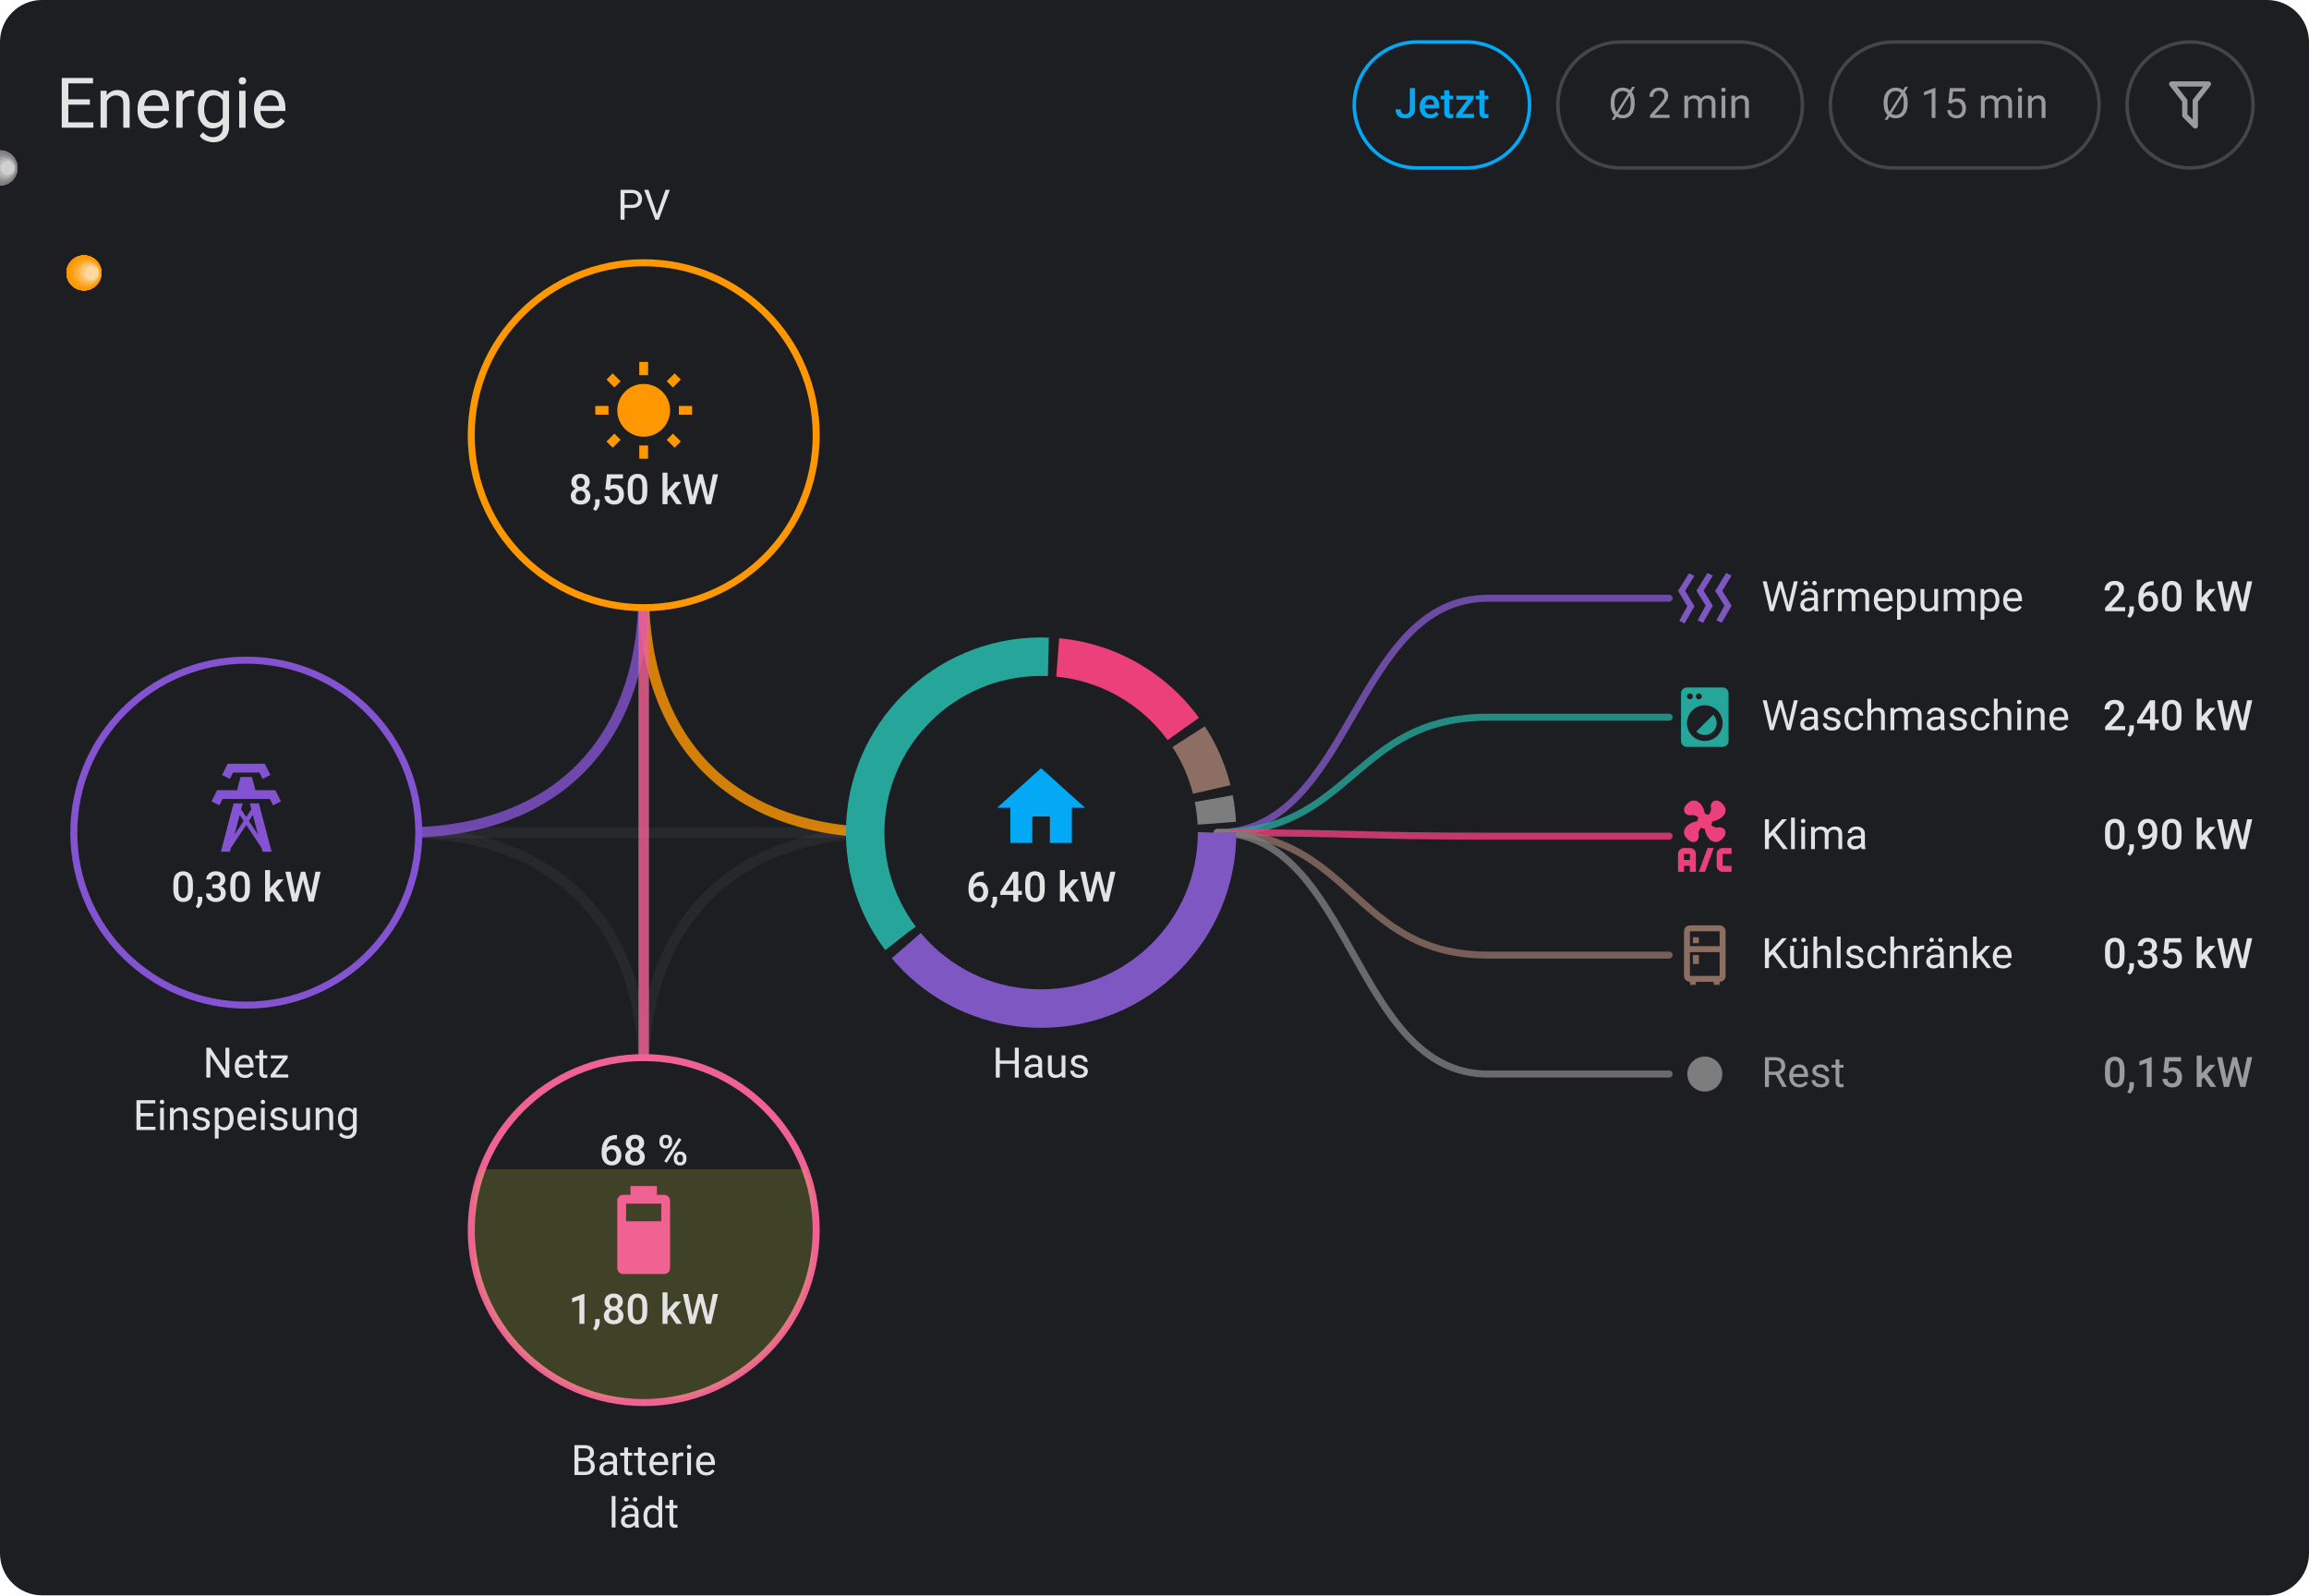
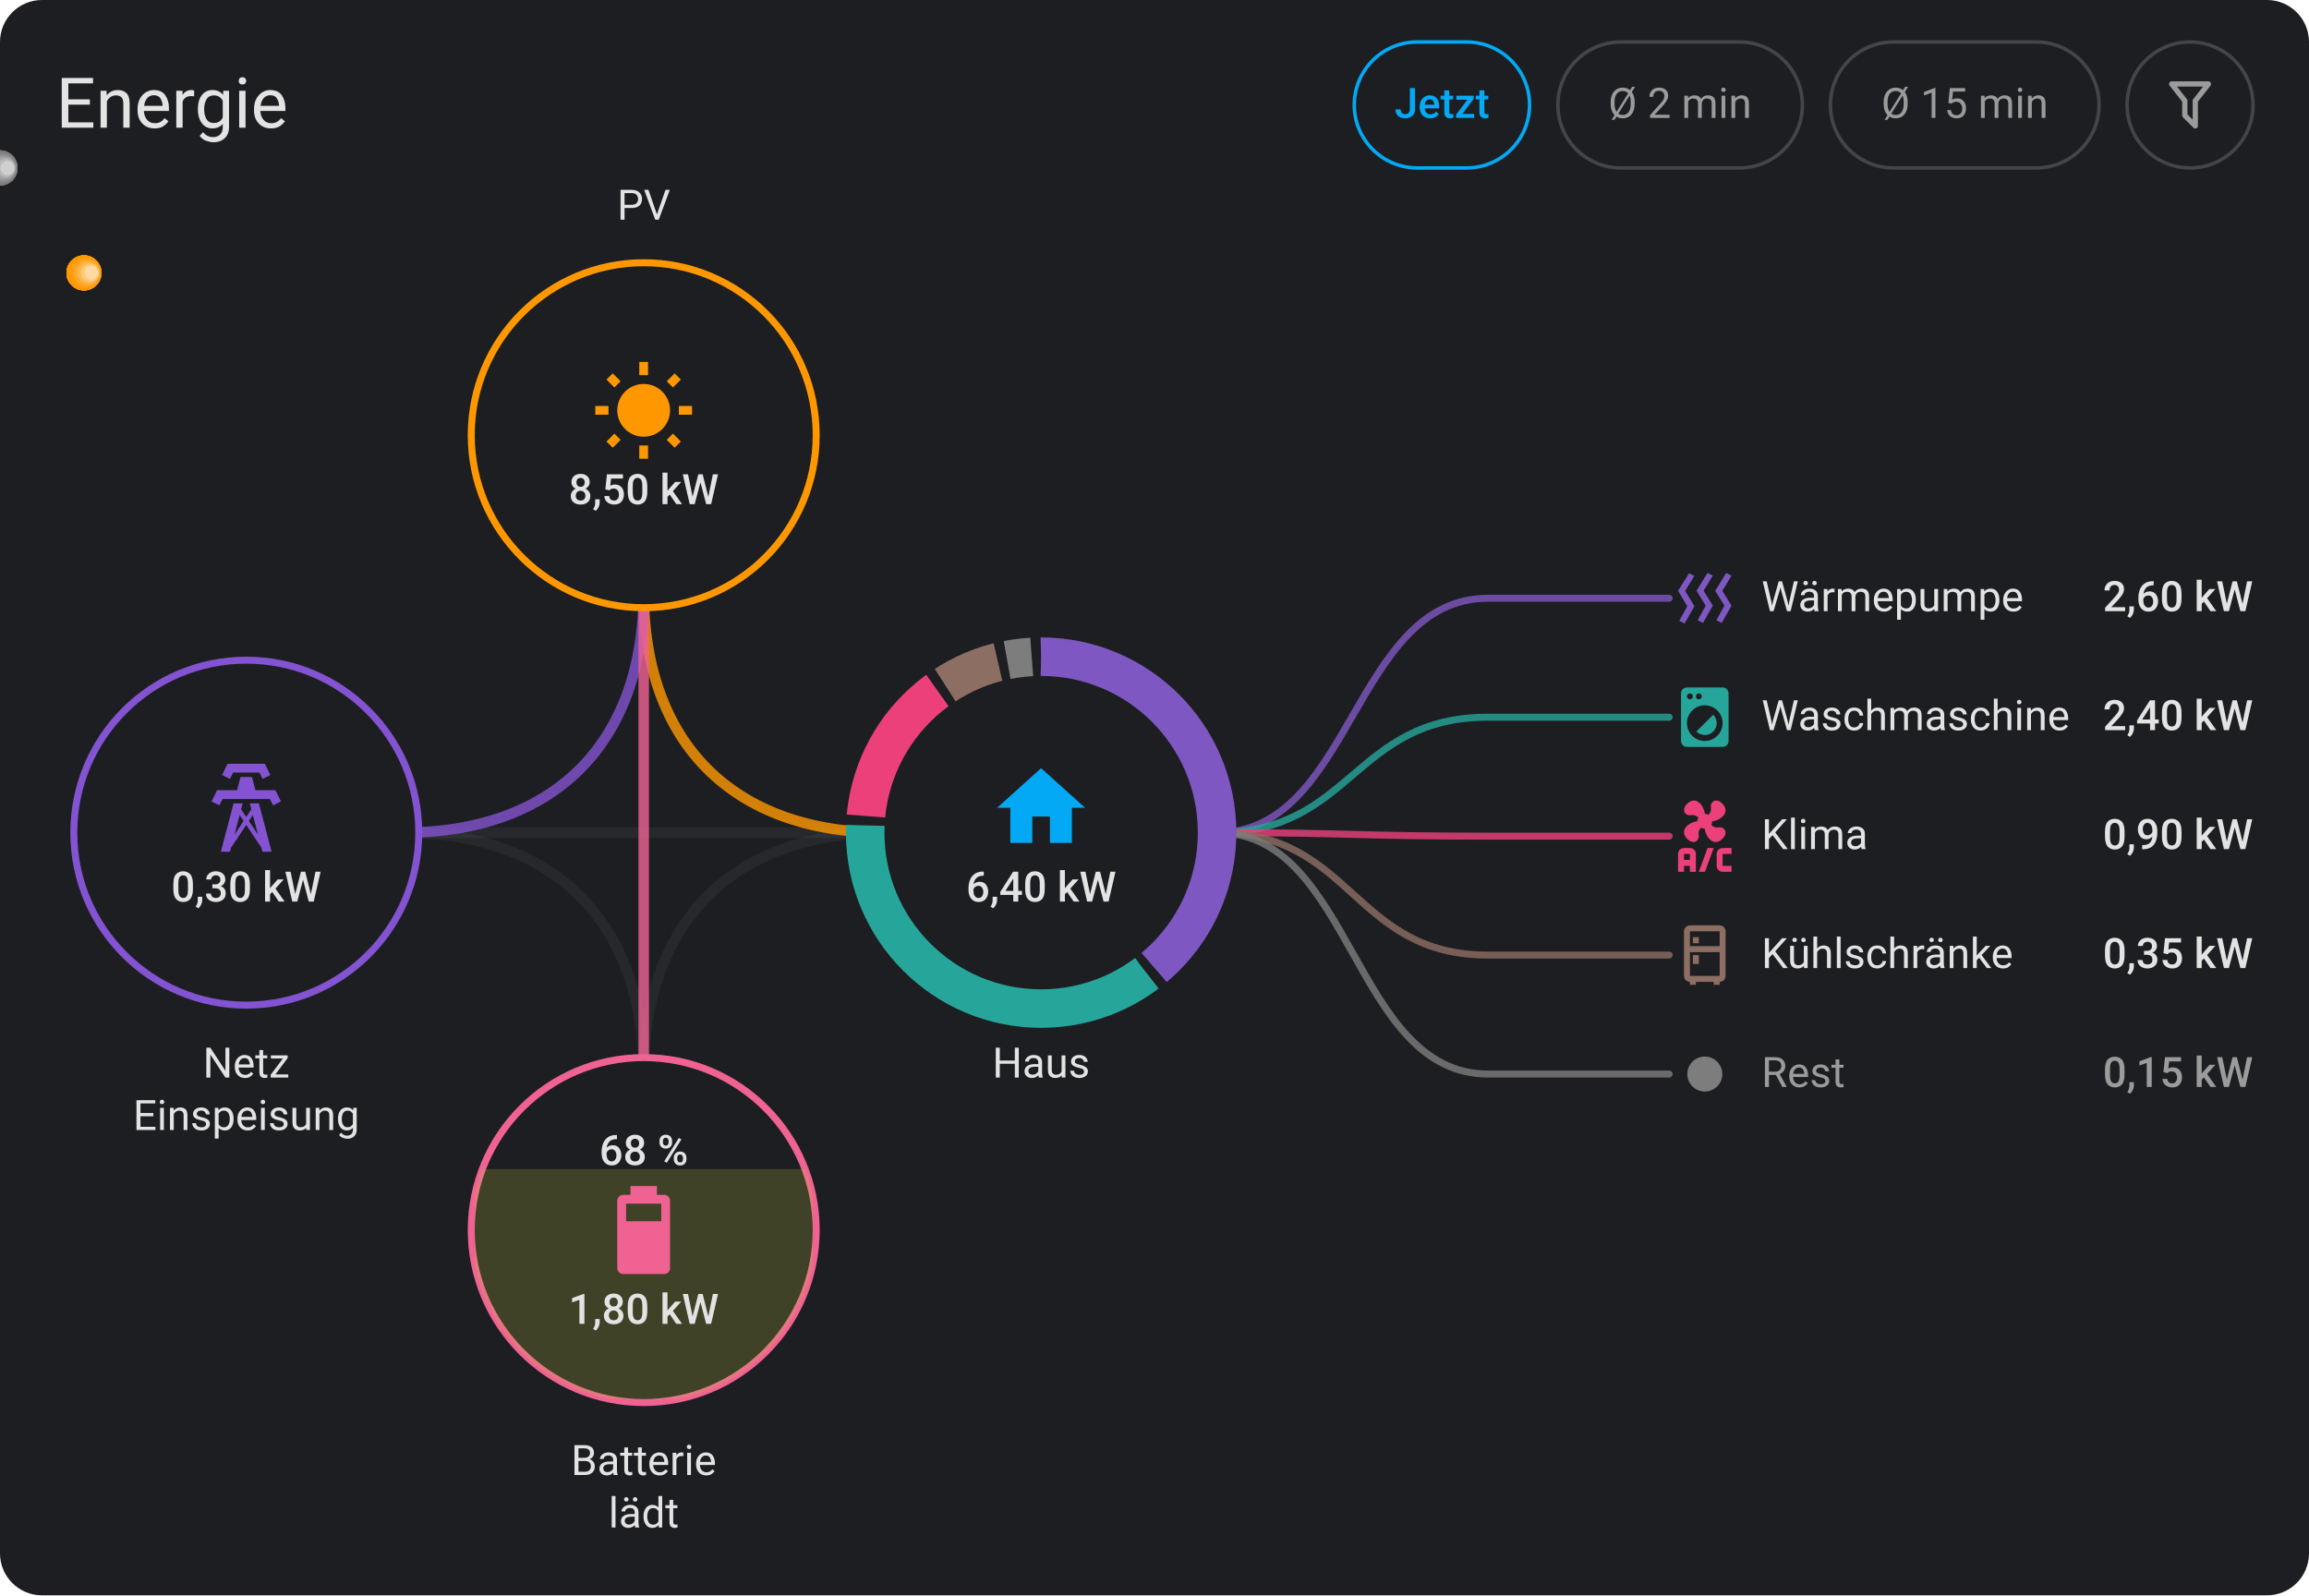
<svg xmlns="http://www.w3.org/2000/svg" xmlns:xlink="http://www.w3.org/1999/xlink" width="660" height="456" viewBox="0 0 660 456" role="img" aria-label="EnerLens Card">
  <rect x="0" y="0" width="660.0" height="456.0" rx="12" fill="rgb(29, 30, 33)" />
  <g transform="translate(24,78) scale(0.8)">
    <path d="M114,200 L286,200" fill="none" stroke="rgba(160, 160, 160, 0.3)" stroke-width="3.75px" stroke-linecap="round" opacity="0.25" />
    <path d="M114,200 C168,200 200,232 200,286" fill="none" stroke="rgba(160, 160, 160, 0.3)" stroke-width="3.75px" stroke-linecap="round" opacity="0.25" />
    <path d="M200,286 C200,232 232,200 286,200" fill="none" stroke="rgba(160, 160, 160, 0.3)" stroke-width="3.75px" stroke-linecap="round" opacity="0.25" />
    <path d="M200,114 C200,168 232,200 286,200" fill="none" stroke="rgb(255, 152, 0)" stroke-width="3.75px" stroke-linecap="round" opacity="0.8" />
    <path d="M200,114 C200,168 168,200 114,200" fill="none" stroke="rgb(131, 83, 209)" stroke-width="3.75px" stroke-linecap="round" opacity="0.8" />
    <path d="M200,114 L200,286" fill="none" stroke="rgb(240, 98, 146)" stroke-width="3.75px" stroke-linecap="round" opacity="0.8" />
    <g>
      <circle cx="0.00" r="6.25" fill="rgb(240, 98, 146)" />
      <circle cx="0.53" r="5.50" fill="rgb(243, 129, 168)" fill-opacity="0.316" />
      <circle cx="1.05" r="4.75" fill="rgb(246, 161, 190)" fill-opacity="0.316" />
      <circle cx="1.57" r="4.00" fill="rgb(249, 192, 211)" fill-opacity="0.316" />
      <circle cx="2.10" r="3.25" fill="rgb(252, 224, 233)" fill-opacity="0.316" />
      <circle cx="2.63" r="2.50" fill="rgb(255, 255, 255)" fill-opacity="0.316" />
-       <animateMotion dur="1.10s" repeatCount="indefinite" begin="-0.33s" path="M 200 114 L 200 286" rotate="auto" />
+       <animateMotion dur="1.10s" repeatCount="indefinite" begin="-0.40s" path="M 200 114 L 200 286" rotate="auto" />
    </g>
    <g>
      <circle cx="0.00" r="6.25" fill="rgb(240, 98, 146)" />
      <circle cx="0.53" r="5.50" fill="rgb(243, 129, 168)" fill-opacity="0.316" />
      <circle cx="1.05" r="4.75" fill="rgb(246, 161, 190)" fill-opacity="0.316" />
      <circle cx="1.57" r="4.00" fill="rgb(249, 192, 211)" fill-opacity="0.316" />
      <circle cx="2.10" r="3.25" fill="rgb(252, 224, 233)" fill-opacity="0.316" />
      <circle cx="2.63" r="2.50" fill="rgb(255, 255, 255)" fill-opacity="0.316" />
-       <animateMotion dur="1.10s" repeatCount="indefinite" begin="-0.88s" path="M 200 114 L 200 286" rotate="auto" />
+       <animateMotion dur="1.10s" repeatCount="indefinite" begin="-0.95s" path="M 200 114 L 200 286" rotate="auto" />
    </g>
    <g>
      <circle cx="0.00" r="6.25" fill="rgb(131, 83, 209)" />
      <circle cx="0.53" r="5.50" fill="rgb(156, 117, 218)" fill-opacity="0.316" />
      <circle cx="1.05" r="4.75" fill="rgb(181, 152, 227)" fill-opacity="0.316" />
      <circle cx="1.57" r="4.00" fill="rgb(205, 186, 237)" fill-opacity="0.316" />
      <circle cx="2.10" r="3.25" fill="rgb(230, 221, 246)" fill-opacity="0.316" />
      <circle cx="2.63" r="2.50" fill="rgb(255, 255, 255)" fill-opacity="0.316" />
-       <animateMotion dur="4.50s" repeatCount="indefinite" begin="-0.33s" path="M 200 114 C 200 168 168 200 114 200" rotate="auto" />
-     </g>
-     <g>
-       <circle cx="0.00" r="6.25" fill="rgb(255, 152, 0)" />
-       <circle cx="0.53" r="5.50" fill="rgb(255, 173, 51)" fill-opacity="0.316" />
-       <circle cx="1.05" r="4.75" fill="rgb(255, 193, 102)" fill-opacity="0.316" />
-       <circle cx="1.57" r="4.00" fill="rgb(255, 214, 153)" fill-opacity="0.316" />
-       <circle cx="2.10" r="3.25" fill="rgb(255, 234, 204)" fill-opacity="0.316" />
-       <circle cx="2.63" r="2.50" fill="rgb(255, 255, 255)" fill-opacity="0.316" />
-       <animateMotion dur="1.10s" repeatCount="indefinite" begin="-0.33s" path="M 200 114 C 200 168 232 200 286 200" rotate="auto" />
-     </g>
-     <g>
-       <circle cx="0.00" r="6.25" fill="rgb(255, 152, 0)" />
-       <circle cx="0.53" r="5.50" fill="rgb(255, 173, 51)" fill-opacity="0.316" />
-       <circle cx="1.05" r="4.75" fill="rgb(255, 193, 102)" fill-opacity="0.316" />
-       <circle cx="1.57" r="4.00" fill="rgb(255, 214, 153)" fill-opacity="0.316" />
-       <circle cx="2.10" r="3.25" fill="rgb(255, 234, 204)" fill-opacity="0.316" />
-       <circle cx="2.63" r="2.50" fill="rgb(255, 255, 255)" fill-opacity="0.316" />
-       <animateMotion dur="1.10s" repeatCount="indefinite" begin="-0.55s" path="M 200 114 C 200 168 232 200 286 200" rotate="auto" />
-     </g>
-     <g>
-       <circle cx="0.00" r="6.25" fill="rgb(255, 152, 0)" />
-       <circle cx="0.53" r="5.50" fill="rgb(255, 173, 51)" fill-opacity="0.316" />
-       <circle cx="1.05" r="4.75" fill="rgb(255, 193, 102)" fill-opacity="0.316" />
-       <circle cx="1.57" r="4.00" fill="rgb(255, 214, 153)" fill-opacity="0.316" />
-       <circle cx="2.10" r="3.25" fill="rgb(255, 234, 204)" fill-opacity="0.316" />
-       <circle cx="2.63" r="2.50" fill="rgb(255, 255, 255)" fill-opacity="0.316" />
-       <animateMotion dur="1.10s" repeatCount="indefinite" begin="-0.77s" path="M 200 114 C 200 168 232 200 286 200" rotate="auto" />
-     </g>
-     <g>
-       <circle cx="0.00" r="6.25" fill="rgb(255, 152, 0)" />
-       <circle cx="0.53" r="5.50" fill="rgb(255, 173, 51)" fill-opacity="0.316" />
-       <circle cx="1.05" r="4.75" fill="rgb(255, 193, 102)" fill-opacity="0.316" />
-       <circle cx="1.57" r="4.00" fill="rgb(255, 214, 153)" fill-opacity="0.316" />
-       <circle cx="2.10" r="3.25" fill="rgb(255, 234, 204)" fill-opacity="0.316" />
-       <circle cx="2.63" r="2.50" fill="rgb(255, 255, 255)" fill-opacity="0.316" />
-       <animateMotion dur="1.10s" repeatCount="indefinite" begin="-0.99s" path="M 200 114 C 200 168 232 200 286 200" rotate="auto" />
-     </g>
-     <g>
-       <circle cx="0.00" r="6.25" fill="rgb(255, 152, 0)" />
-       <circle cx="0.53" r="5.50" fill="rgb(255, 173, 51)" fill-opacity="0.316" />
-       <circle cx="1.05" r="4.75" fill="rgb(255, 193, 102)" fill-opacity="0.316" />
-       <circle cx="1.57" r="4.00" fill="rgb(255, 214, 153)" fill-opacity="0.316" />
-       <circle cx="2.10" r="3.25" fill="rgb(255, 234, 204)" fill-opacity="0.316" />
-       <circle cx="2.63" r="2.50" fill="rgb(255, 255, 255)" fill-opacity="0.316" />
-       <animateMotion dur="1.10s" repeatCount="indefinite" begin="-0.11s" path="M 200 114 C 200 168 232 200 286 200" rotate="auto" />
+       <animateMotion dur="4.50s" repeatCount="indefinite" begin="-0.40s" path="M 200 114 C 200 168 168 200 114 200" rotate="auto" />
+     </g>
+     <g>
+       <circle cx="0.00" r="6.25" fill="rgb(255, 152, 0)" />
+       <circle cx="0.53" r="5.50" fill="rgb(255, 173, 51)" fill-opacity="0.316" />
+       <circle cx="1.05" r="4.75" fill="rgb(255, 193, 102)" fill-opacity="0.316" />
+       <circle cx="1.57" r="4.00" fill="rgb(255, 214, 153)" fill-opacity="0.316" />
+       <circle cx="2.10" r="3.25" fill="rgb(255, 234, 204)" fill-opacity="0.316" />
+       <circle cx="2.63" r="2.50" fill="rgb(255, 255, 255)" fill-opacity="0.316" />
+       <animateMotion dur="1.10s" repeatCount="indefinite" begin="-0.40s" path="M 200 114 C 200 168 232 200 286 200" rotate="auto" />
+     </g>
+     <g>
+       <circle cx="0.00" r="6.25" fill="rgb(255, 152, 0)" />
+       <circle cx="0.53" r="5.50" fill="rgb(255, 173, 51)" fill-opacity="0.316" />
+       <circle cx="1.05" r="4.75" fill="rgb(255, 193, 102)" fill-opacity="0.316" />
+       <circle cx="1.57" r="4.00" fill="rgb(255, 214, 153)" fill-opacity="0.316" />
+       <circle cx="2.10" r="3.25" fill="rgb(255, 234, 204)" fill-opacity="0.316" />
+       <circle cx="2.63" r="2.50" fill="rgb(255, 255, 255)" fill-opacity="0.316" />
+       <animateMotion dur="1.10s" repeatCount="indefinite" begin="-0.62s" path="M 200 114 C 200 168 232 200 286 200" rotate="auto" />
+     </g>
+     <g>
+       <circle cx="0.00" r="6.25" fill="rgb(255, 152, 0)" />
+       <circle cx="0.53" r="5.50" fill="rgb(255, 173, 51)" fill-opacity="0.316" />
+       <circle cx="1.05" r="4.75" fill="rgb(255, 193, 102)" fill-opacity="0.316" />
+       <circle cx="1.57" r="4.00" fill="rgb(255, 214, 153)" fill-opacity="0.316" />
+       <circle cx="2.10" r="3.25" fill="rgb(255, 234, 204)" fill-opacity="0.316" />
+       <circle cx="2.63" r="2.50" fill="rgb(255, 255, 255)" fill-opacity="0.316" />
+       <animateMotion dur="1.10s" repeatCount="indefinite" begin="-0.84s" path="M 200 114 C 200 168 232 200 286 200" rotate="auto" />
+     </g>
+     <g>
+       <circle cx="0.00" r="6.25" fill="rgb(255, 152, 0)" />
+       <circle cx="0.53" r="5.50" fill="rgb(255, 173, 51)" fill-opacity="0.316" />
+       <circle cx="1.05" r="4.75" fill="rgb(255, 193, 102)" fill-opacity="0.316" />
+       <circle cx="1.57" r="4.00" fill="rgb(255, 214, 153)" fill-opacity="0.316" />
+       <circle cx="2.10" r="3.25" fill="rgb(255, 234, 204)" fill-opacity="0.316" />
+       <circle cx="2.63" r="2.50" fill="rgb(255, 255, 255)" fill-opacity="0.316" />
+       <animateMotion dur="1.10s" repeatCount="indefinite" begin="-1.06s" path="M 200 114 C 200 168 232 200 286 200" rotate="auto" />
+     </g>
+     <g>
+       <circle cx="0.00" r="6.25" fill="rgb(255, 152, 0)" />
+       <circle cx="0.53" r="5.50" fill="rgb(255, 173, 51)" fill-opacity="0.316" />
+       <circle cx="1.05" r="4.75" fill="rgb(255, 193, 102)" fill-opacity="0.316" />
+       <circle cx="1.57" r="4.00" fill="rgb(255, 214, 153)" fill-opacity="0.316" />
+       <circle cx="2.10" r="3.25" fill="rgb(255, 234, 204)" fill-opacity="0.316" />
+       <circle cx="2.63" r="2.50" fill="rgb(255, 255, 255)" fill-opacity="0.316" />
+       <animateMotion dur="1.10s" repeatCount="indefinite" begin="-0.18s" path="M 200 114 C 200 168 232 200 286 200" rotate="auto" />
    </g>
  </g>
  <g transform="translate(0,48)">
    <path id="line-sensor-c1" d="M347.9,190.0 C386.7,190.0 386.7,123.0 425.4,123.0 L477.1,123.0" fill="none" stroke="rgb(126, 87, 194)" stroke-width="2px" stroke-linecap="round" opacity="0.8">
-       <animate attributeName="d" values="M347.9,190.0 C386.7,190.0 386.7,123.0 425.4,123.0 L477.1,123.0;M347.9,190.0 C386.7,190.0 386.7,123.0 425.4,123.0 L477.1,123.0;M347.9,190.0 C386.7,190.0 386.7,157.0 425.4,157.0 L477.1,157.0;M347.9,190.0 C386.7,190.0 386.7,157.0 425.4,157.0 L477.1,157.0;M347.9,190.0 C386.7,190.0 386.7,123.0 425.4,123.0 L477.1,123.0" keyTimes="0;0.425;0.5;0.925;1" dur="8s" repeatCount="indefinite" calcMode="spline" keySplines="0 0 1 1;.4 0 .2 1;0 0 1 1;.4 0 .2 1" />
+       <animate attributeName="d" values="M347.9,190.0 C386.7,190.0 386.7,123.0 425.4,123.0 L477.1,123.0;M347.9,190.0 C386.7,190.0 386.7,123.0 425.4,123.0 L477.1,123.0;M347.9,190.0 C386.7,190.0 386.7,123.0 425.4,123.0 L477.1,123.0;M347.9,190.0 C386.7,190.0 386.7,123.0 425.4,123.0 L477.1,123.0;M347.9,190.0 C386.7,190.0 386.7,157.0 425.4,157.0 L477.1,157.0;M347.9,190.0 C386.7,190.0 386.7,157.0 425.4,157.0 L477.1,157.0;M347.9,190.0 C386.7,190.0 386.7,123.0 425.4,123.0 L477.1,123.0;M347.9,190.0 C386.7,190.0 386.7,123.0 425.4,123.0 L477.1,123.0" keyTimes="0;0.208;0.258;0.542;0.592;0.875;0.925;1" calcMode="spline" keySplines="0 0 1 1;.4 0 .2 1;0 0 1 1;.4 0 .2 1;0 0 1 1;.4 0 .2 1;0 0 1 1" dur="12s" repeatCount="indefinite" />
    </path>
    <g>
      <circle cx="0.00" r="5.00" fill="rgb(126, 87, 194)" />
      <circle cx="0.42" r="4.40" fill="rgb(152, 121, 206)" fill-opacity="0.316" />
      <circle cx="0.84" r="3.80" fill="rgb(178, 154, 218)" fill-opacity="0.316" />
      <circle cx="1.26" r="3.20" fill="rgb(203, 188, 231)" fill-opacity="0.316" />
      <circle cx="1.68" r="2.60" fill="rgb(229, 221, 243)" fill-opacity="0.316" />
      <circle cx="2.10" r="2.00" fill="rgb(255, 255, 255)" fill-opacity="0.316" />
-       <animateMotion dur="1.10s" repeatCount="indefinite" begin="-0.15s" rotate="auto">
+       <animateMotion dur="1.10s" repeatCount="indefinite" begin="-0.27s" rotate="auto">
        <mpath href="#line-sensor-c1" xlink:href="#line-sensor-c1" />
      </animateMotion>
    </g>
    <g>
      <circle cx="0.00" r="5.00" fill="rgb(126, 87, 194)" />
      <circle cx="0.42" r="4.40" fill="rgb(152, 121, 206)" fill-opacity="0.316" />
      <circle cx="0.84" r="3.80" fill="rgb(178, 154, 218)" fill-opacity="0.316" />
      <circle cx="1.26" r="3.20" fill="rgb(203, 188, 231)" fill-opacity="0.316" />
      <circle cx="1.68" r="2.60" fill="rgb(229, 221, 243)" fill-opacity="0.316" />
      <circle cx="2.10" r="2.00" fill="rgb(255, 255, 255)" fill-opacity="0.316" />
-       <animateMotion dur="1.10s" repeatCount="indefinite" begin="-0.52s" rotate="auto">
+       <animateMotion dur="1.10s" repeatCount="indefinite" begin="-0.63s" rotate="auto">
        <mpath href="#line-sensor-c1" xlink:href="#line-sensor-c1" />
      </animateMotion>
    </g>
    <g>
      <circle cx="0.00" r="5.00" fill="rgb(126, 87, 194)" />
      <circle cx="0.42" r="4.40" fill="rgb(152, 121, 206)" fill-opacity="0.316" />
      <circle cx="0.84" r="3.80" fill="rgb(178, 154, 218)" fill-opacity="0.316" />
      <circle cx="1.26" r="3.20" fill="rgb(203, 188, 231)" fill-opacity="0.316" />
      <circle cx="1.68" r="2.60" fill="rgb(229, 221, 243)" fill-opacity="0.316" />
      <circle cx="2.10" r="2.00" fill="rgb(255, 255, 255)" fill-opacity="0.316" />
-       <animateMotion dur="1.10s" repeatCount="indefinite" begin="-0.88s" rotate="auto">
+       <animateMotion dur="1.10s" repeatCount="indefinite" begin="-1.00s" rotate="auto">
        <mpath href="#line-sensor-c1" xlink:href="#line-sensor-c1" />
      </animateMotion>
    </g>
    <path id="line-sensor-c2" d="M347.9,190.0 C386.7,190.0 386.7,157.0 425.4,157.0 L477.1,157.0" fill="none" stroke="rgb(38, 166, 154)" stroke-width="2px" stroke-linecap="round" opacity="0.8">
-       <animate attributeName="d" values="M347.9,190.0 C386.7,190.0 386.7,157.0 425.4,157.0 L477.1,157.0;M347.9,190.0 C386.7,190.0 386.7,157.0 425.4,157.0 L477.1,157.0;M347.9,190.0 C386.7,190.0 386.7,123.0 425.4,123.0 L477.1,123.0;M347.9,190.0 C386.7,190.0 386.7,123.0 425.4,123.0 L477.1,123.0;M347.9,190.0 C386.7,190.0 386.7,157.0 425.4,157.0 L477.1,157.0" keyTimes="0;0.425;0.5;0.925;1" dur="8s" repeatCount="indefinite" calcMode="spline" keySplines="0 0 1 1;.4 0 .2 1;0 0 1 1;.4 0 .2 1" />
+       <animate attributeName="d" values="M347.9,190.0 C386.7,190.0 386.7,157.0 425.4,157.0 L477.1,157.0;M347.9,190.0 C386.7,190.0 386.7,157.0 425.4,157.0 L477.1,157.0;M347.9,190.0 C386.7,190.0 386.7,157.0 425.4,157.0 L477.1,157.0;M347.9,190.0 C386.7,190.0 386.7,157.0 425.4,157.0 L477.1,157.0;M347.9,190.0 C386.7,190.0 386.7,123.0 425.4,123.0 L477.1,123.0;M347.9,190.0 C386.7,190.0 386.7,123.0 425.4,123.0 L477.1,123.0;M347.9,190.0 C386.7,190.0 386.7,157.0 425.4,157.0 L477.1,157.0;M347.9,190.0 C386.7,190.0 386.7,157.0 425.4,157.0 L477.1,157.0" keyTimes="0;0.208;0.258;0.542;0.592;0.875;0.925;1" calcMode="spline" keySplines="0 0 1 1;.4 0 .2 1;0 0 1 1;.4 0 .2 1;0 0 1 1;.4 0 .2 1;0 0 1 1" dur="12s" repeatCount="indefinite" />
    </path>
    <g>
      <circle cx="0.00" r="5.00" fill="rgb(38, 166, 154)" />
      <circle cx="0.42" r="4.40" fill="rgb(81, 184, 174)" fill-opacity="0.316" />
      <circle cx="0.84" r="3.80" fill="rgb(125, 202, 194)" fill-opacity="0.316" />
      <circle cx="1.26" r="3.20" fill="rgb(168, 219, 215)" fill-opacity="0.316" />
      <circle cx="1.68" r="2.60" fill="rgb(212, 237, 235)" fill-opacity="0.316" />
      <circle cx="2.10" r="2.00" fill="rgb(255, 255, 255)" fill-opacity="0.316" />
-       <animateMotion dur="1.10s" repeatCount="indefinite" begin="-0.15s" rotate="auto">
+       <animateMotion dur="1.10s" repeatCount="indefinite" begin="-0.27s" rotate="auto">
        <mpath href="#line-sensor-c2" xlink:href="#line-sensor-c2" />
      </animateMotion>
    </g>
    <g>
      <circle cx="0.00" r="5.00" fill="rgb(38, 166, 154)" />
      <circle cx="0.42" r="4.40" fill="rgb(81, 184, 174)" fill-opacity="0.316" />
      <circle cx="0.84" r="3.80" fill="rgb(125, 202, 194)" fill-opacity="0.316" />
      <circle cx="1.26" r="3.20" fill="rgb(168, 219, 215)" fill-opacity="0.316" />
      <circle cx="1.68" r="2.60" fill="rgb(212, 237, 235)" fill-opacity="0.316" />
      <circle cx="2.10" r="2.00" fill="rgb(255, 255, 255)" fill-opacity="0.316" />
-       <animateMotion dur="1.10s" repeatCount="indefinite" begin="-0.52s" rotate="auto">
+       <animateMotion dur="1.10s" repeatCount="indefinite" begin="-0.63s" rotate="auto">
        <mpath href="#line-sensor-c2" xlink:href="#line-sensor-c2" />
      </animateMotion>
    </g>
    <g>
      <circle cx="0.00" r="5.00" fill="rgb(38, 166, 154)" />
      <circle cx="0.42" r="4.40" fill="rgb(81, 184, 174)" fill-opacity="0.316" />
      <circle cx="0.84" r="3.80" fill="rgb(125, 202, 194)" fill-opacity="0.316" />
      <circle cx="1.26" r="3.20" fill="rgb(168, 219, 215)" fill-opacity="0.316" />
      <circle cx="1.68" r="2.60" fill="rgb(212, 237, 235)" fill-opacity="0.316" />
      <circle cx="2.10" r="2.00" fill="rgb(255, 255, 255)" fill-opacity="0.316" />
-       <animateMotion dur="1.10s" repeatCount="indefinite" begin="-0.88s" rotate="auto">
+       <animateMotion dur="1.10s" repeatCount="indefinite" begin="-1.00s" rotate="auto">
        <mpath href="#line-sensor-c2" xlink:href="#line-sensor-c2" />
      </animateMotion>
    </g>
    <path id="line-sensor-c3" d="M347.9,190.0 C386.7,190.0 386.7,191.0 425.4,191.0 L477.1,191.0" fill="none" stroke="rgb(236, 64, 122)" stroke-width="2px" stroke-linecap="round" opacity="0.8" />
    <g>
      <circle cx="0.00" r="5.00" fill="rgb(236, 64, 122)" />
      <circle cx="0.42" r="4.40" fill="rgb(240, 102, 149)" fill-opacity="0.316" />
      <circle cx="0.84" r="3.80" fill="rgb(244, 140, 175)" fill-opacity="0.316" />
      <circle cx="1.26" r="3.20" fill="rgb(247, 179, 202)" fill-opacity="0.316" />
      <circle cx="1.68" r="2.60" fill="rgb(251, 217, 228)" fill-opacity="0.316" />
      <circle cx="2.10" r="2.00" fill="rgb(255, 255, 255)" fill-opacity="0.316" />
-       <animateMotion dur="2.57s" repeatCount="indefinite" begin="-0.15s" rotate="auto">
+       <animateMotion dur="2.57s" repeatCount="indefinite" begin="-0.27s" rotate="auto">
        <mpath href="#line-sensor-c3" xlink:href="#line-sensor-c3" />
      </animateMotion>
    </g>
    <path id="line-sensor-c4" d="M347.9,190.0 C386.7,190.0 386.7,225.0 425.4,225.0 L477.1,225.0" fill="none" stroke="rgb(141, 110, 99)" stroke-width="2px" stroke-linecap="round" opacity="0.8" />
    <g>
      <circle cx="0.00" r="5.00" fill="rgb(141, 110, 99)" />
      <circle cx="0.42" r="4.40" fill="rgb(164, 139, 130)" fill-opacity="0.316" />
      <circle cx="0.84" r="3.80" fill="rgb(187, 168, 161)" fill-opacity="0.316" />
      <circle cx="1.26" r="3.20" fill="rgb(209, 197, 193)" fill-opacity="0.316" />
      <circle cx="1.68" r="2.60" fill="rgb(232, 226, 224)" fill-opacity="0.316" />
      <circle cx="2.10" r="2.00" fill="rgb(255, 255, 255)" fill-opacity="0.316" />
-       <animateMotion dur="4.44s" repeatCount="indefinite" begin="-0.15s" rotate="auto">
+       <animateMotion dur="4.44s" repeatCount="indefinite" begin="-0.27s" rotate="auto">
        <mpath href="#line-sensor-c4" xlink:href="#line-sensor-c4" />
      </animateMotion>
    </g>
    <path id="line--rest-" d="M347.9,190.0 C386.7,190.0 386.7,259.0 425.4,259.0 L477.1,259.0" fill="none" stroke="rgb(125, 125, 125)" stroke-width="2px" stroke-linecap="round" opacity="0.8" />
    <g>
      <circle cx="0.00" r="5.00" fill="rgb(125, 125, 125)" />
      <circle cx="0.42" r="4.40" fill="rgb(151, 151, 151)" fill-opacity="0.316" />
      <circle cx="0.84" r="3.80" fill="rgb(177, 177, 177)" fill-opacity="0.316" />
      <circle cx="1.26" r="3.20" fill="rgb(203, 203, 203)" fill-opacity="0.316" />
      <circle cx="1.68" r="2.60" fill="rgb(229, 229, 229)" fill-opacity="0.316" />
      <circle cx="2.10" r="2.00" fill="rgb(255, 255, 255)" fill-opacity="0.316" />
-       <animateMotion dur="4.50s" repeatCount="indefinite" begin="-0.15s" rotate="auto">
+       <animateMotion dur="4.50s" repeatCount="indefinite" begin="-0.27s" rotate="auto">
        <mpath href="#line--rest-" xlink:href="#line--rest-" />
      </animateMotion>
    </g>
  </g>
  <circle cx="184" cy="124.4" r="49.3" fill="rgb(29, 30, 33)" stroke="rgb(255, 152, 0)" stroke-width="2" />
-   <g transform="translate(168.9,102.2) scale(1.2572)" />
  <g transform="translate(168.9,102.2) scale(1.2572)">
    <path d="M3.55 19.09L4.96 20.5L6.76 18.71L5.34 17.29M12 6C8.69 6 6 8.69 6 12S8.69 18 12 18 18 15.31 18 12C18 8.68 15.31 6 12 6M20 13H23V11H20M17.24 18.71L19.04 20.5L20.45 19.09L18.66 17.29M20.45 5L19.04 3.6L17.24 5.39L18.66 6.81M13 1H11V4H13M6.76 5.39L4.96 3.6L3.55 5L5.34 6.81L6.76 5.39M1 13H4V11H1M13 20H11V23H13" fill="rgb(255, 152, 0)" />
  </g>
  <text x="184" y="144.1" text-anchor="middle" font-size="12.0" font-weight="500" fill="rgb(227, 227, 227)" font-family="Roboto, system-ui, sans-serif" textLength="44.2" lengthAdjust="spacingAndGlyphs">8,50 kW</text>
  <text x="184" y="62.8" text-anchor="middle" font-size="12.0" font-weight="400" fill="rgb(227, 227, 227)" font-family="Roboto, system-ui, sans-serif" textLength="14.4" lengthAdjust="spacingAndGlyphs">PV</text>
  <circle cx="70.4" cy="238" r="49.3" fill="rgb(29, 30, 33)" stroke="rgb(131, 83, 209)" stroke-width="2" />
-   <g transform="translate(55.3,215.8) scale(1.2572)" />
  <g transform="translate(55.3,215.8) scale(1.2572)">
    <path d="M8.28,5.45L6.5,4.55L7.76,2H16.23L17.5,4.55L15.72,5.44L15,4H9L8.28,5.45M18.62,8H14.09L13.3,5H10.7L9.91,8H5.38L4.1,10.55L5.89,11.44L6.62,10H17.38L18.1,11.45L19.89,10.56L18.62,8M17.77,22H15.7L15.46,21.1L12,15.9L8.53,21.1L8.3,22H6.23L9.12,11H11.19L10.83,12.35L12,14.1L13.16,12.35L12.81,11H14.88L17.77,22M11.4,15L10.5,13.65L9.32,18.13L11.4,15M14.68,18.12L13.5,13.64L12.6,15L14.68,18.12Z" fill="rgb(131, 83, 209)" />
  </g>
  <text x="70.4" y="257.7" text-anchor="middle" font-size="12.0" font-weight="500" fill="rgb(227, 227, 227)" font-family="Roboto, system-ui, sans-serif" textLength="44.2" lengthAdjust="spacingAndGlyphs">0,30 kW</text>
  <text x="70.4" y="308" text-anchor="middle" font-size="12.0" font-weight="400" fill="rgb(227, 227, 227)" font-family="Roboto, system-ui, sans-serif" textLength="25.7" lengthAdjust="spacingAndGlyphs">Netz</text>
  <text x="70.4" y="323" text-anchor="middle" font-size="12.0" font-weight="400" fill="rgb(227, 227, 227)" font-family="Roboto, system-ui, sans-serif" textLength="66.8" lengthAdjust="spacingAndGlyphs">Einspeisung</text>
  <circle cx="297.6" cy="238" r="49.3" fill="rgb(29, 30, 33)" stroke="rgba(0, 0, 0, 0)" stroke-width="2" />
  <g transform="translate(241.8,182.2) scale(1.1159)">
-     <circle cx="50" cy="50" r="45.07" fill="none" stroke="rgb(126, 87, 194)" stroke-width="9.86" stroke-dasharray="110.16 173.04" stroke-dashoffset="0.00" stroke-linecap="butt" transform="">
-       <animate attributeName="stroke" values="rgb(126, 87, 194);rgb(38, 166, 154);rgb(126, 87, 194)" keyTimes="0;0.463;0.963" calcMode="discrete" dur="8s" repeatCount="indefinite" />
-     </circle>
-     <circle cx="50" cy="50" r="45.07" fill="none" stroke="rgb(38, 166, 154)" stroke-width="9.86" stroke-dasharray="101.68 181.51" stroke-dashoffset="-112.57" stroke-linecap="butt" transform="">
-       <animate attributeName="stroke" values="rgb(38, 166, 154);rgb(126, 87, 194);rgb(38, 166, 154)" keyTimes="0;0.463;0.963" calcMode="discrete" dur="8s" repeatCount="indefinite" />
-     </circle>
-     <circle cx="50" cy="50" r="45.07" fill="none" stroke="rgb(236, 64, 122)" stroke-width="9.86" stroke-dasharray="38.13 245.06" stroke-dashoffset="-216.66" stroke-linecap="butt" transform="" />
-     <circle cx="50" cy="50" r="45.07" fill="none" stroke="rgb(141, 110, 99)" stroke-width="9.86" stroke-dasharray="14.83 268.36" stroke-dashoffset="-257.20" stroke-linecap="butt" transform="" />
-     <circle cx="50" cy="50" r="45.07" fill="none" stroke="rgb(125, 125, 125)" stroke-width="9.86" stroke-dasharray="6.36 276.84" stroke-dashoffset="-274.43" stroke-linecap="butt" transform="" />
+     <g transform="rotate(-90 50 50)">
+       <circle cx="50" cy="50" r="45.07" fill="none" stroke="rgb(125, 125, 125)" stroke-width="9.86" stroke-dasharray="6.36 276.83" stroke-dashoffset="-274.43" stroke-linecap="butt" />
+       <g transform="translate(50 50)">
+         <g>
+           <animateTransform attributeName="transform" type="scale" values="1.000 1.000;1.000 1.000;0.767 0.767;0.767 0.767;1.000 1.000" keyTimes="0;0.875;0.9;0.975;1" calcMode="spline" keySplines=".4 0 .2 1;.4 0 .2 1;.4 0 .2 1;.4 0 .2 1" dur="12s" repeatCount="indefinite" />
+           <g transform="translate(-50 -50)">
+             <circle cx="50" cy="50" r="45.07" fill="none" stroke="rgb(126, 87, 194)" stroke-width="9.86" stroke-dasharray="110.16 173.03" stroke-dashoffset="0.00" stroke-linecap="butt">
+               <animate attributeName="stroke-dasharray" values="110.16 173.03;110.16 173.03;152.53 130.66;152.53 130.66;88.97 194.22;88.97 194.22;110.16 173.03" keyTimes="0;0.208;0.333;0.542;0.667;0.875;1" calcMode="spline" keySplines="0 0 1 1;.4 0 .2 1;0 0 1 1;.4 0 .2 1;0 0 1 1;.4 0 .2 1" dur="12s" repeatCount="indefinite" />
+               <animate attributeName="stroke-dashoffset" values="0.00;0.00;0.00;0.00;-125.28;-125.28;0.00" keyTimes="0;0.208;0.333;0.542;0.667;0.875;1" calcMode="spline" keySplines="0 0 1 1;.4 0 .2 1;0 0 1 1;.4 0 .2 1;0 0 1 1;.4 0 .2 1" dur="12s" repeatCount="indefinite" />
+             </circle>
+           </g>
+         </g>
+       </g>
+       <g transform="translate(50 50)">
+         <g>
+           <animateTransform attributeName="transform" type="scale" values="1.000 1.000;1.000 1.000;0.767 0.767;0.767 0.767;1.000 1.000;1.000 1.000" keyTimes="0;0.542;0.567;0.642;0.667;1" calcMode="spline" keySplines=".4 0 .2 1;.4 0 .2 1;.4 0 .2 1;.4 0 .2 1;.4 0 .2 1" dur="12s" repeatCount="indefinite" />
+           <g transform="translate(-50 -50)">
+             <circle cx="50" cy="50" r="45.07" fill="none" stroke="rgb(38, 166, 154)" stroke-width="9.86" stroke-dasharray="101.68 181.51" stroke-dashoffset="-112.57" stroke-linecap="butt">
+               <animate attributeName="stroke-dasharray" values="101.68 181.51;101.68 181.51;59.32 223.87;59.32 223.87;122.87 160.32;122.87 160.32;101.68 181.51" keyTimes="0;0.208;0.333;0.542;0.667;0.875;1" calcMode="spline" keySplines="0 0 1 1;.4 0 .2 1;0 0 1 1;.4 0 .2 1;0 0 1 1;.4 0 .2 1" dur="12s" repeatCount="indefinite" />
+               <animate attributeName="stroke-dashoffset" values="-112.57;-112.57;-154.93;-154.93;0.00;0.00;-112.57" keyTimes="0;0.208;0.333;0.542;0.667;0.875;1" calcMode="spline" keySplines="0 0 1 1;.4 0 .2 1;0 0 1 1;.4 0 .2 1;0 0 1 1;.4 0 .2 1" dur="12s" repeatCount="indefinite" />
+             </circle>
+           </g>
+         </g>
+       </g>
+       <circle cx="50" cy="50" r="45.07" fill="none" stroke="rgb(236, 64, 122)" stroke-width="9.86" stroke-dasharray="38.13 245.06" stroke-dashoffset="-216.66" stroke-linecap="butt" />
+       <circle cx="50" cy="50" r="45.07" fill="none" stroke="rgb(141, 110, 99)" stroke-width="9.86" stroke-dasharray="14.83 268.36" stroke-dashoffset="-257.20" stroke-linecap="butt" />
+     </g>
  </g>
  <g transform="translate(282.5,215.8) scale(1.2572)">
    <path d="M10,20V14H14V20H19V12H22L12,3L2,12H5V20H10Z" fill="rgb(3, 169, 244)" />
  </g>
  <text x="297.6" y="257.7" text-anchor="middle" font-size="12.0" font-weight="500" fill="rgb(227, 227, 227)" font-family="Roboto, system-ui, sans-serif" textLength="44.2" lengthAdjust="spacingAndGlyphs">6,40 kW</text>
  <text x="297.6" y="308" text-anchor="middle" font-size="12.0" font-weight="400" fill="rgb(227, 227, 227)" font-family="Roboto, system-ui, sans-serif" textLength="28.6" lengthAdjust="spacingAndGlyphs">Haus</text>
  <circle cx="184" cy="351.6" r="49.3" fill="rgb(29, 30, 33)" stroke="rgb(240, 98, 146)" stroke-width="2" />
-   <clipPath id="sochwucu">
+   <clipPath id="soco2c37">
    <circle cx="184" cy="351.6" r="49.3" />
  </clipPath>
-   <rect clip-path="url(#sochwucu)" x="135.7" y="334.2" width="96.6" height="65.7" fill="rgb(186, 196, 59)" opacity="0.22" />
-   <g transform="translate(168.9,336.5) scale(1.2572)" />
+   <rect clip-path="url(#soco2c37)" x="135.7" y="334.2" width="96.6" height="65.7" fill="rgb(186, 196, 59)" opacity="0.22" />
  <g transform="translate(168.9,336.5) scale(1.2572)">
    <path d="M16,10H8V6H16M16.67,4H15V2H9V4H7.33A1.33,1.33 0 0,0 6,5.33V20.67C6,21.4 6.6,22 7.33,22H16.67A1.33,1.33 0 0,0 18,20.67V5.33C18,4.6 17.4,4 16.67,4Z" fill="rgb(240, 98, 146)" />
  </g>
  <text x="184" y="333" text-anchor="middle" font-size="12.0" font-weight="500" fill="rgb(227, 227, 227)" font-family="Roboto, system-ui, sans-serif" textLength="26.8" lengthAdjust="spacingAndGlyphs">68 %</text>
  <text x="184" y="378.4" text-anchor="middle" font-size="12.0" font-weight="500" fill="rgb(227, 227, 227)" font-family="Roboto, system-ui, sans-serif" textLength="44.2" lengthAdjust="spacingAndGlyphs">1,80 kW</text>
  <text x="184" y="421.6" text-anchor="middle" font-size="12.0" font-weight="400" fill="rgb(227, 227, 227)" font-family="Roboto, system-ui, sans-serif" textLength="44.4" lengthAdjust="spacingAndGlyphs">Batterie</text>
  <text x="184" y="436.6" text-anchor="middle" font-size="12.0" font-weight="400" fill="rgb(227, 227, 227)" font-family="Roboto, system-ui, sans-serif" textLength="21.3" lengthAdjust="spacingAndGlyphs">lädt</text>
  <text x="16" y="36.5" text-anchor="start" font-size="20.0" font-weight="400" fill="rgb(227, 227, 227)" font-family="Roboto, system-ui, sans-serif" textLength="68.3" lengthAdjust="spacingAndGlyphs">Energie</text>
  <rect x="387.1" y="12" width="50.1" height="36.0" rx="18.0" ry="18.0" fill="rgba(0, 0, 0, 0)" stroke="rgb(3, 169, 244)" stroke-width="1" />
  <text x="412.2" y="33.7" text-anchor="middle" font-size="12.0" font-weight="500" fill="rgb(3, 169, 244)" font-family="Roboto, system-ui, sans-serif" textLength="24.1" lengthAdjust="spacingAndGlyphs">Jetzt</text>
  <rect x="445.3" y="12" width="69.9" height="36.0" rx="18.0" ry="18.0" fill="rgba(0, 0, 0, 0)" stroke="rgba(160, 160, 160, 0.3)" stroke-width="1" />
  <text x="480.2" y="33.7" text-anchor="middle" font-size="12.0" font-weight="400" fill="rgb(155, 155, 155)" font-family="Roboto, system-ui, sans-serif" textLength="43.9" lengthAdjust="spacingAndGlyphs">Ø 2 min</text>
  <rect x="523.2" y="12" width="76.8" height="36.0" rx="18.0" ry="18.0" fill="rgba(0, 0, 0, 0)" stroke="rgba(160, 160, 160, 0.3)" stroke-width="1" />
  <text x="561.6" y="33.7" text-anchor="middle" font-size="12.0" font-weight="400" fill="rgb(155, 155, 155)" font-family="Roboto, system-ui, sans-serif" textLength="50.8" lengthAdjust="spacingAndGlyphs">Ø 15 min</text>
  <rect x="608" y="12" width="36.0" height="36.0" rx="18.0" ry="18.0" fill="rgba(0, 0, 0, 0)" stroke="rgba(160, 160, 160, 0.3)" stroke-width="1" />
  <g transform="translate(617,21) scale(0.75)">
    <path d="M15,19.88C15.04,20.18 14.94,20.5 14.71,20.71C14.32,21.1 13.69,21.1 13.3,20.71L9.29,16.7C9.06,16.47 8.96,16.16 9,15.87V10.75L4.21,4.62C3.87,4.19 3.95,3.56 4.38,3.22C4.57,3.08 4.78,3 5,3V3H19V3C19.22,3 19.43,3.08 19.62,3.22C20.05,3.56 20.13,4.19 19.79,4.62L15,10.75V19.88M7.04,5L11,10.06V15.58L13,17.58V10.05L16.96,5H7.04Z" fill="rgb(155, 155, 155)" />
  </g>
  <g>
-     <animateTransform attributeName="transform" type="translate" values="0 0;0 0;0 34.0;0 34.0;0 0" keyTimes="0;0.425;0.5;0.925;1" dur="8s" repeatCount="indefinite" calcMode="spline" keySplines="0 0 1 1;.4 0 .2 1;0 0 1 1;.4 0 .2 1" />
+     <animateTransform attributeName="transform" type="translate" values="0 0.0;0 0.0;0 0.0;0 0.0;0 34.0;0 34.0;0 0.0;0 0.0" keyTimes="0;0.208;0.258;0.542;0.592;0.875;0.925;1" calcMode="spline" keySplines="0 0 1 1;.4 0 .2 1;0 0 1 1;.4 0 .2 1;0 0 1 1;.4 0 .2 1;0 0 1 1" dur="12s" repeatCount="indefinite" />
    <g transform="translate(477.1,160.8) scale(0.8496)">
      <path d="M8.5 4.5L5.4 9.5L8.5 14.7L5.2 20.5L3.4 19.6L6.1 14.7L3 9.5L6.7 3.6L8.5 4.5M14.7 4.4L11.6 9.5L14.7 14.5L11.4 20.3L9.6 19.4L12.3 14.5L9.2 9.5L12.9 3.5L14.7 4.4M21 4.4L17.9 9.5L21 14.5L17.7 20.3L15.9 19.4L18.6 14.5L15.5 9.5L19.2 3.5L21 4.4" fill="rgb(126, 87, 194)" />
    </g>
    <text x="503.5" y="174.7" text-anchor="start" font-size="12.0" font-weight="400" fill="rgb(227, 227, 227)" font-family="Roboto, system-ui, sans-serif" textLength="80.4" lengthAdjust="spacingAndGlyphs">Wärmepumpe</text>
-     <text x="644" y="174.7" text-anchor="end" font-size="12.0" font-weight="500" fill="rgb(227, 227, 227)" font-family="Roboto, system-ui, sans-serif" textLength="44.2" lengthAdjust="spacingAndGlyphs">2,60 kW<animate attributeName="opacity" values="1;1;0;0;1" keyTimes="0;0.425;0.5;0.925;1" dur="8s" repeatCount="indefinite" />
-     </text>
-     <text x="644" y="174.7" text-anchor="end" font-size="12.0" font-weight="500" fill="rgb(227, 227, 227)" font-family="Roboto, system-ui, sans-serif" textLength="44.2" lengthAdjust="spacingAndGlyphs" opacity="0">2,40 kW<animate attributeName="opacity" values="0;0;1;1;0" keyTimes="0;0.425;0.5;0.925;1" dur="8s" repeatCount="indefinite" />
-     </text>
-   </g>
-   <g>
-     <animateTransform attributeName="transform" type="translate" values="0 0;0 0;0 -34.0;0 -34.0;0 0" keyTimes="0;0.425;0.5;0.925;1" dur="8s" repeatCount="indefinite" calcMode="spline" keySplines="0 0 1 1;.4 0 .2 1;0 0 1 1;.4 0 .2 1" />
+     <text x="644" y="174.7" text-anchor="end" font-size="12.0" font-weight="500" fill="rgb(227, 227, 227)" font-family="Roboto, system-ui, sans-serif" textLength="44.2" lengthAdjust="spacingAndGlyphs">2,60 kW<animate attributeName="opacity" values="1;1;0;0;0;0;1;1" keyTimes="0;0.208;0.258;0.542;0.592;0.875;0.925;1" calcMode="spline" keySplines="0 0 1 1;.4 0 .2 1;0 0 1 1;.4 0 .2 1;0 0 1 1;.4 0 .2 1;0 0 1 1" dur="12s" repeatCount="indefinite" />
+     </text>
+     <text x="644" y="174.7" text-anchor="end" font-size="12.0" font-weight="500" fill="rgb(227, 227, 227)" font-family="Roboto, system-ui, sans-serif" textLength="44.2" lengthAdjust="spacingAndGlyphs" opacity="0">3,60 kW<animate attributeName="opacity" values="0;0;1;1;0;0;0;0" keyTimes="0;0.208;0.258;0.542;0.592;0.875;0.925;1" calcMode="spline" keySplines="0 0 1 1;.4 0 .2 1;0 0 1 1;.4 0 .2 1;0 0 1 1;.4 0 .2 1;0 0 1 1" dur="12s" repeatCount="indefinite" />
+     </text>
+     <text x="644" y="174.7" text-anchor="end" font-size="12.0" font-weight="500" fill="rgb(227, 227, 227)" font-family="Roboto, system-ui, sans-serif" textLength="44.2" lengthAdjust="spacingAndGlyphs" opacity="0">2,10 kW<animate attributeName="opacity" values="0;0;0;0;1;1;0;0" keyTimes="0;0.208;0.258;0.542;0.592;0.875;0.925;1" calcMode="spline" keySplines="0 0 1 1;.4 0 .2 1;0 0 1 1;.4 0 .2 1;0 0 1 1;.4 0 .2 1;0 0 1 1" dur="12s" repeatCount="indefinite" />
+     </text>
+   </g>
+   <g>
+     <animateTransform attributeName="transform" type="translate" values="0 0.0;0 0.0;0 0.0;0 0.0;0 -34.0;0 -34.0;0 0.0;0 0.0" keyTimes="0;0.208;0.258;0.542;0.592;0.875;0.925;1" calcMode="spline" keySplines="0 0 1 1;.4 0 .2 1;0 0 1 1;.4 0 .2 1;0 0 1 1;.4 0 .2 1;0 0 1 1" dur="12s" repeatCount="indefinite" />
    <g transform="translate(477.1,194.8) scale(0.8496)">
      <path d="M14.83,11.17C16.39,12.73 16.39,15.27 14.83,16.83C13.27,18.39 10.73,18.39 9.17,16.83L14.83,11.17M6,2H18A2,2 0 0,1 20,4V20A2,2 0 0,1 18,22H6A2,2 0 0,1 4,20V4A2,2 0 0,1 6,2M7,4A1,1 0 0,0 6,5A1,1 0 0,0 7,6A1,1 0 0,0 8,5A1,1 0 0,0 7,4M10,4A1,1 0 0,0 9,5A1,1 0 0,0 10,6A1,1 0 0,0 11,5A1,1 0 0,0 10,4M12,8A6,6 0 0,0 6,14A6,6 0 0,0 12,20A6,6 0 0,0 18,14A6,6 0 0,0 12,8Z" fill="rgb(38, 166, 154)" />
    </g>
    <text x="503.5" y="208.7" text-anchor="start" font-size="12.0" font-weight="400" fill="rgb(227, 227, 227)" font-family="Roboto, system-ui, sans-serif" textLength="90.3" lengthAdjust="spacingAndGlyphs">Waschmaschine</text>
-     <text x="644" y="208.7" text-anchor="end" font-size="12.0" font-weight="500" fill="rgb(227, 227, 227)" font-family="Roboto, system-ui, sans-serif" textLength="44.2" lengthAdjust="spacingAndGlyphs">2,40 kW<animate attributeName="opacity" values="1;1;0;0;1" keyTimes="0;0.425;0.5;0.925;1" dur="8s" repeatCount="indefinite" />
-     </text>
-     <text x="644" y="208.7" text-anchor="end" font-size="12.0" font-weight="500" fill="rgb(227, 227, 227)" font-family="Roboto, system-ui, sans-serif" textLength="44.2" lengthAdjust="spacingAndGlyphs" opacity="0">2,60 kW<animate attributeName="opacity" values="0;0;1;1;0" keyTimes="0;0.425;0.5;0.925;1" dur="8s" repeatCount="indefinite" />
+     <text x="644" y="208.7" text-anchor="end" font-size="12.0" font-weight="500" fill="rgb(227, 227, 227)" font-family="Roboto, system-ui, sans-serif" textLength="44.2" lengthAdjust="spacingAndGlyphs">2,40 kW<animate attributeName="opacity" values="1;1;0;0;0;0;1;1" keyTimes="0;0.208;0.258;0.542;0.592;0.875;0.925;1" calcMode="spline" keySplines="0 0 1 1;.4 0 .2 1;0 0 1 1;.4 0 .2 1;0 0 1 1;.4 0 .2 1;0 0 1 1" dur="12s" repeatCount="indefinite" />
+     </text>
+     <text x="644" y="208.7" text-anchor="end" font-size="12.0" font-weight="500" fill="rgb(227, 227, 227)" font-family="Roboto, system-ui, sans-serif" textLength="44.2" lengthAdjust="spacingAndGlyphs" opacity="0">1,40 kW<animate attributeName="opacity" values="0;0;1;1;0;0;0;0" keyTimes="0;0.208;0.258;0.542;0.592;0.875;0.925;1" calcMode="spline" keySplines="0 0 1 1;.4 0 .2 1;0 0 1 1;.4 0 .2 1;0 0 1 1;.4 0 .2 1;0 0 1 1" dur="12s" repeatCount="indefinite" />
+     </text>
+     <text x="644" y="208.7" text-anchor="end" font-size="12.0" font-weight="500" fill="rgb(227, 227, 227)" font-family="Roboto, system-ui, sans-serif" textLength="44.2" lengthAdjust="spacingAndGlyphs" opacity="0">2,90 kW<animate attributeName="opacity" values="0;0;0;0;1;1;0;0" keyTimes="0;0.208;0.258;0.542;0.592;0.875;0.925;1" calcMode="spline" keySplines="0 0 1 1;.4 0 .2 1;0 0 1 1;.4 0 .2 1;0 0 1 1;.4 0 .2 1;0 0 1 1" dur="12s" repeatCount="indefinite" />
    </text>
  </g>
  <g>
    <g transform="translate(477.1,228.8) scale(0.8496)">
      <path d="M6.59,0.66C8.93,-1.15 11.47,1.06 12.04,4.5C12.47,4.5 12.89,4.62 13.27,4.84C13.79,4.24 14.25,3.42 14.07,2.5C13.65,0.35 16.06,-1.39 18.35,1.58C20.16,3.92 17.95,6.46 14.5,7.03C14.5,7.46 14.39,7.89 14.16,8.27C14.76,8.78 15.58,9.24 16.5,9.06C18.63,8.64 20.38,11.04 17.41,13.34C15.07,15.15 12.53,12.94 11.96,9.5C11.53,9.5 11.11,9.37 10.74,9.15C10.22,9.75 9.75,10.58 9.93,11.5C10.35,13.64 7.94,15.39 5.65,12.42C3.83,10.07 6.05,7.53 9.5,6.97C9.5,6.54 9.63,6.12 9.85,5.74C9.25,5.23 8.43,4.76 7.5,4.94C5.37,5.36 3.62,2.96 6.59,0.66M5,16H7A2,2 0 0,1 9,18V24H7V22H5V24H3V18A2,2 0 0,1 5,16M5,18V20H7V18H5M12.93,16H15L12.07,24H10L12.93,16M18,16H21V18H18V22H21V24H18A2,2 0 0,1 16,22V18A2,2 0 0,1 18,16Z" fill="rgb(236, 64, 122)" />
    </g>
    <text x="503.5" y="242.7" text-anchor="start" font-size="12.0" font-weight="400" fill="rgb(227, 227, 227)" font-family="Roboto, system-ui, sans-serif" textLength="31.2" lengthAdjust="spacingAndGlyphs">Klima</text>
    <text x="644" y="242.7" text-anchor="end" font-size="12.0" font-weight="500" fill="rgb(227, 227, 227)" font-family="Roboto, system-ui, sans-serif" textLength="44.2" lengthAdjust="spacingAndGlyphs">0,90 kW</text>
  </g>
  <g>
    <g transform="translate(477.1,262.8) scale(0.8496)">
      <path d="M9,21V22H7V21A2,2 0 0,1 5,19V4A2,2 0 0,1 7,2H17A2,2 0 0,1 19,4V19A2,2 0 0,1 17,21V22H15V21H9M7,4V9H17V4H7M7,19H17V11H7V19M8,12H10V15H8V12M8,6H10V8H8V6Z" fill="rgb(141, 110, 99)" />
    </g>
    <text x="503.5" y="276.7" text-anchor="start" font-size="12.0" font-weight="400" fill="rgb(227, 227, 227)" font-family="Roboto, system-ui, sans-serif" textLength="75.9" lengthAdjust="spacingAndGlyphs">Kühlschränke</text>
    <text x="644" y="276.7" text-anchor="end" font-size="12.0" font-weight="500" fill="rgb(227, 227, 227)" font-family="Roboto, system-ui, sans-serif" textLength="44.2" lengthAdjust="spacingAndGlyphs">0,35 kW</text>
  </g>
  <g>
    <circle cx="487.3" cy="307" r="5" fill="rgb(125, 125, 125)" />
    <text x="503.5" y="310.7" text-anchor="start" font-size="12.0" font-weight="400" fill="rgb(155, 155, 155)" font-family="Roboto, system-ui, sans-serif" textLength="24.1" lengthAdjust="spacingAndGlyphs">Rest</text>
    <text x="644" y="310.7" text-anchor="end" font-size="12.0" font-weight="500" fill="rgb(155, 155, 155)" font-family="Roboto, system-ui, sans-serif" textLength="44.2" lengthAdjust="spacingAndGlyphs">0,15 kW</text>
  </g>
</svg>
